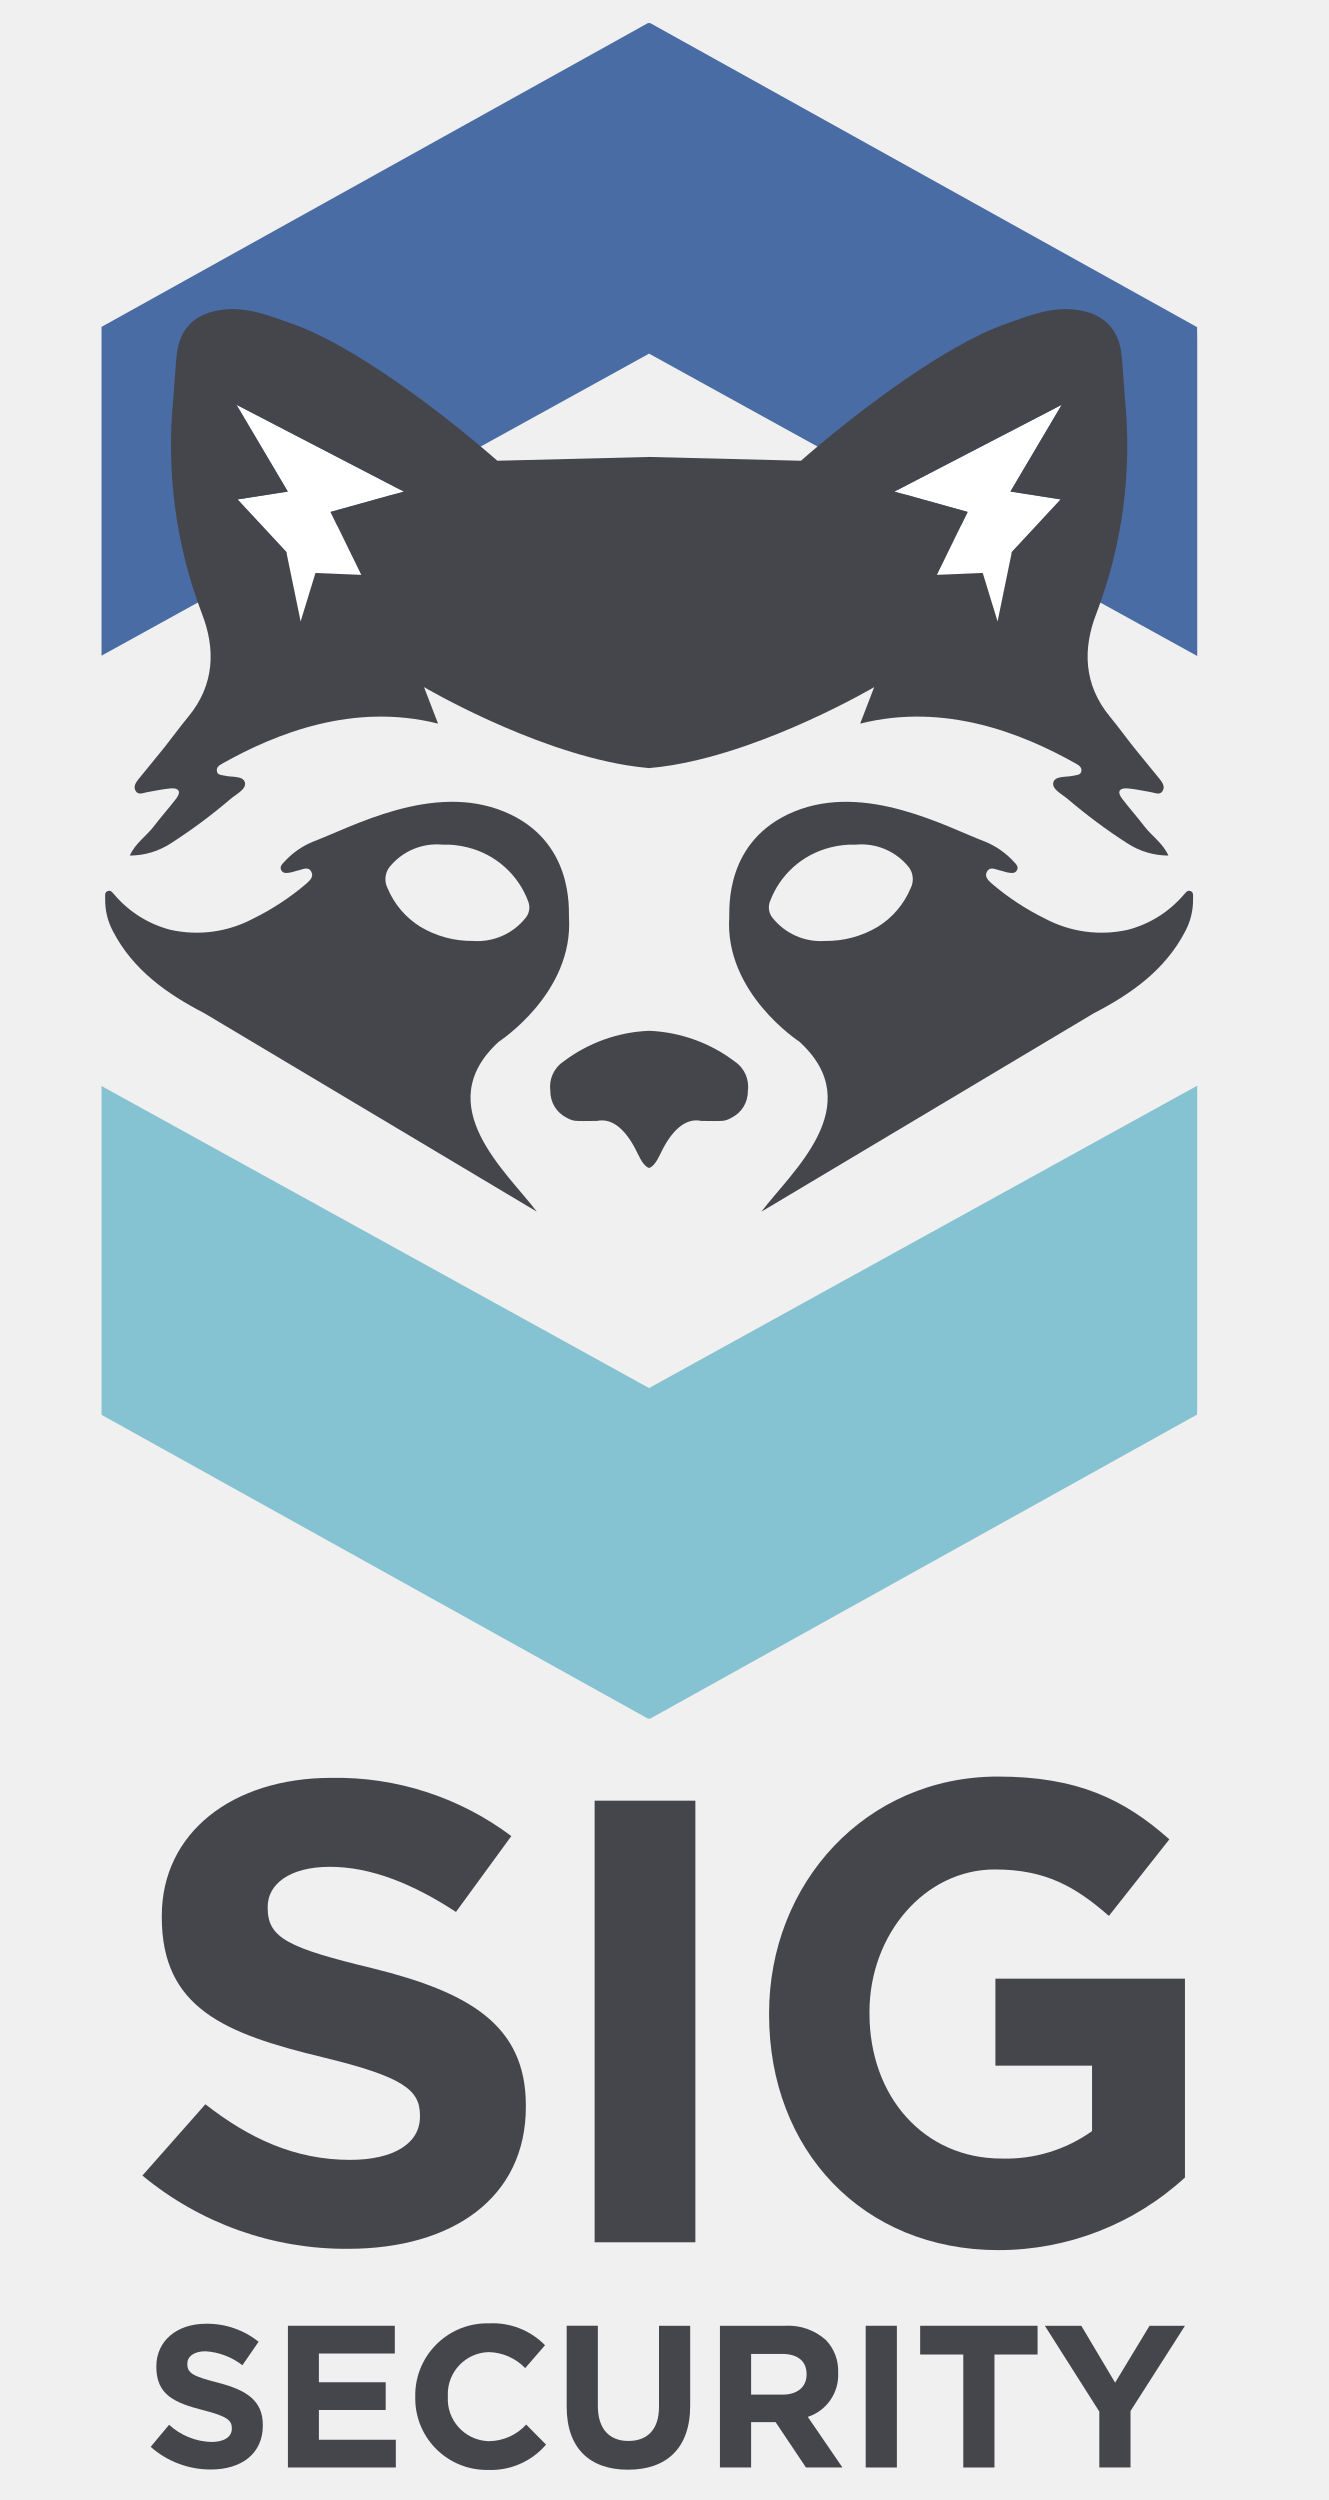
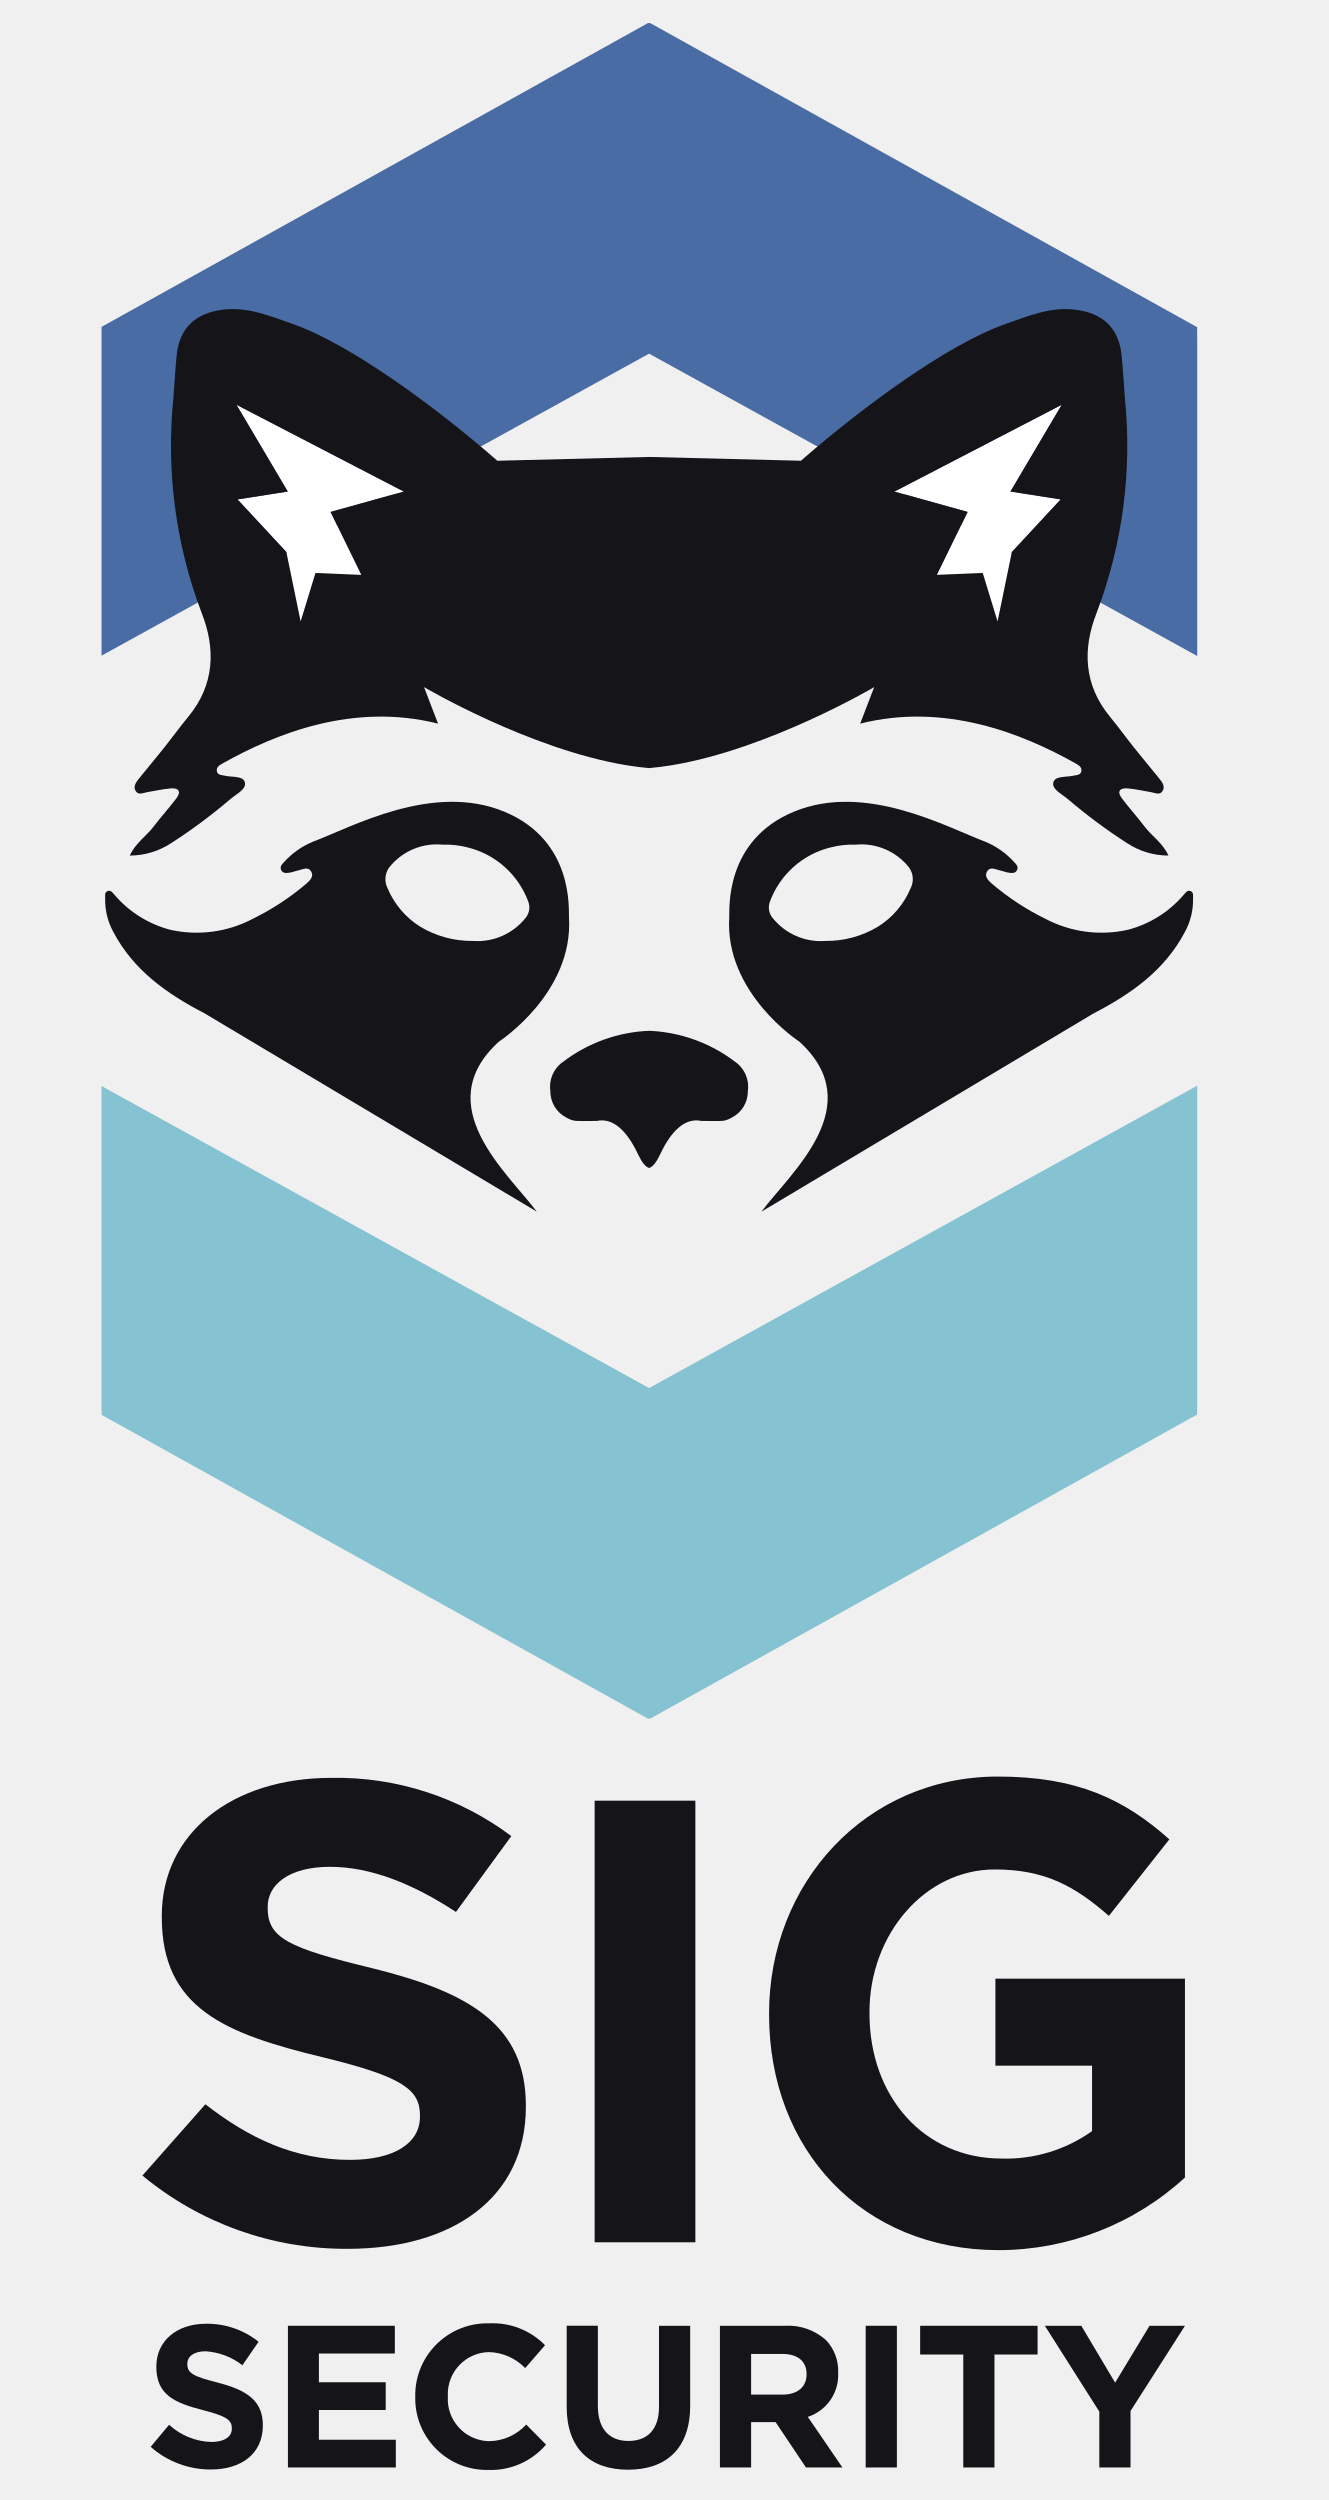
<svg xmlns="http://www.w3.org/2000/svg" id="Layer_1" data-name="Layer 1" viewBox="0 0 130.232 245">
  <defs>
-     <style>.cls-1{fill:#45454c;}.cls-2{fill:none;}.cls-3{fill:#4a6ca4;}.cls-4{fill:#85c2d2;}.cls-5{fill:#444445;}.cls-6{fill:#fff;}</style>
+     <style>.cls-1{fill:#141419;}.cls-2{fill:none;}.cls-3{fill:#4a6ca4;}.cls-4{fill:#85c2d2;}.cls-5{fill:#444445;}.cls-6{fill:#fff;}</style>
  </defs>
  <path class="cls-1" d="M13.955,213.205l6.173-6.987c4.273,3.334,8.75,5.449,14.177,5.449,4.273,0,6.851-1.602,6.851-4.231v-.128c0-2.501-1.628-3.782-9.564-5.706-9.564-2.307-15.737-4.808-15.737-13.718v-.128c0-8.141,6.919-13.526,16.618-13.526a28.51,28.51,0,0,1,17.636,5.706l-5.426,7.435c-4.205-2.757-8.343-4.423-12.345-4.423-4.002,0-6.105,1.731-6.105,3.91v.129c0,2.948,2.035,3.91,10.243,5.897,9.632,2.372,15.058,5.641,15.058,13.461v.129c0,8.909-7.19,13.91-17.432,13.91A31.254,31.254,0,0,1,13.955,213.205Z" />
  <path class="cls-1" d="M58.274,176.466h9.872v43.278H58.274Z" />
  <path class="cls-1" d="M75.37,197.437v-.129c0-12.756,9.471-23.205,22.425-23.205,7.698,0,12.342,2.179,16.802,6.154l-5.926,7.5c-3.3-2.885-6.233-4.551-11.182-4.551-6.843,0-12.281,6.346-12.281,13.974v.128c0,8.205,5.377,14.231,12.953,14.231a14.516,14.516,0,0,0,8.86-2.692V202.436H97.55v-8.526h18.575v19.487a27.032,27.032,0,0,1-18.27,7.115C84.536,220.513,75.37,210.706,75.37,197.437Z" />
  <path class="cls-1" d="M14.765,239.79l1.806-2.163a6.371,6.371,0,0,0,4.146,1.686c1.25,0,2.004-.496,2.004-1.309v-.039c0-.774-.476-1.171-2.797-1.766-2.798-.714-4.603-1.488-4.603-4.246v-.039c0-2.52,2.024-4.186,4.861-4.186a8.042,8.042,0,0,1,5.159,1.765l-1.587,2.302a6.514,6.514,0,0,0-3.611-1.37c-1.171,0-1.785.536-1.785,1.211v.039c0,.913.595,1.211,2.996,1.825,2.817.734,4.404,1.747,4.404,4.166v.04c0,2.757-2.103,4.305-5.099,4.305A8.838,8.838,0,0,1,14.765,239.79Z" />
  <path class="cls-1" d="M28.216,227.926H38.692V230.644h-7.44v2.817h6.547v2.718h-6.547v2.916h7.539v2.718H28.216Z" />
  <path class="cls-1" d="M40.695,234.91v-.04a7.059,7.059,0,0,1,6.932-7.183q.155-.003.31.001a7.166,7.166,0,0,1,5.476,2.143l-1.944,2.242a5.126,5.126,0,0,0-3.552-1.568,4.115,4.115,0,0,0-4.032,4.197q.001.064.005.129v.039A4.125,4.125,0,0,0,47.766,239.229h0q.075.004.151.006a5.013,5.013,0,0,0,3.651-1.627l1.944,1.964a7.1,7.1,0,0,1-5.694,2.481,7.01,7.01,0,0,1-7.123-6.896Q40.693,235.033,40.695,234.91Z" />
  <path class="cls-1" d="M55.535,235.861v-7.936h3.055V235.782c0,2.262,1.131,3.432,2.996,3.432,1.865,0,2.996-1.13,2.996-3.332V227.926H67.638v7.836c0,4.207-2.361,6.269-6.091,6.269C57.817,242.032,55.535,239.948,55.535,235.861Z" />
  <path class="cls-1" d="M70.553,227.926H76.902a5.535,5.535,0,0,1,4.048,1.408A4.359,4.359,0,0,1,82.14,232.508v.04a4.311,4.311,0,0,1-2.976,4.305l3.393,4.96h-3.572L76.01,237.37H73.609v4.444H70.553Zm6.151,6.745c1.489,0,2.341-.793,2.341-1.964v-.04c0-1.309-.913-1.984-2.4-1.984h-3.036v3.988Z" />
  <path class="cls-1" d="M84.839,227.926H87.894v13.888H84.839Z" />
  <path class="cls-1" d="M94.401,230.743H90.175v-2.817h11.507v2.817H97.457v11.071H94.401Z" />
  <path class="cls-1" d="M107.733,236.338l-5.336-8.412h3.571l3.314,5.575,3.373-5.575h3.472l-5.337,8.353v5.535h-3.056Z" />
  <polygon class="cls-2" points="9.95 64.255 9.95 105.622 63.608 135.22 117.329 105.587 117.329 64.29 63.608 34.657 9.95 64.255" />
  <polygon class="cls-3" points="63.608 34.657 117.329 64.29 117.329 33.456 117.314 32.06 63.712 2.258 63.504 2.258 9.95 32.033 9.95 64.255 63.608 34.657" />
  <polygon class="cls-4" points="63.608 136.029 9.95 106.431 9.95 138.653 63.504 168.428 63.712 168.428 117.314 138.627 117.329 137.23 117.329 106.396 63.608 136.029" />
  <polygon class="cls-5" points="92.221 56.338 96.712 56.15 98.167 60.905 96.712 56.15 92.221 56.338" />
  <polygon class="cls-6" points="23.277 48.943 28.061 54.096 29.462 60.905 30.917 56.15 35.408 56.338 32.395 50.169 39.566 48.172 23.172 39.665 28.201 48.172 23.277 48.943" />
  <polygon class="cls-6" points="91.817 56.338 96.307 56.15 97.762 60.905 99.163 54.096 103.946 48.943 99.023 48.172 104.051 39.665 87.658 48.172 94.829 50.169 91.817 56.338" />
  <path class="cls-1" d="M48.889,102.08s7.336-4.748,6.87-12.191c-.045-.713.501-7.526-6.352-10.35-7.027-2.896-14.954,1.527-18.776,2.963a7.852,7.852,0,0,0-2.782,1.969c-.23.237-.487.501-.255.858.183.283.509.228.785.191.281-.038.55-.157.83-.213.443-.088.976-.438,1.291.11.289.503-.149.883-.495,1.196A25.115,25.115,0,0,1,24.782,90.039a11.804,11.804,0,0,1-8.066,1.086A10.755,10.755,0,0,1,11.243,87.716c-.188-.188-.347-.517-.688-.39-.337.125-.24.47-.247.733a6.48,6.48,0,0,0,.78,3.237c1.962,3.763,5.273,6.105,8.955,8.009l32.565,19.438C49.685,114.859,42.024,108.349,48.889,102.08ZM37.987,87.056a1.962,1.962,0,0,1,.145-2.034,5.942,5.942,0,0,1,5.22-2.247,8.704,8.704,0,0,1,2.455.266,8.497,8.497,0,0,1,5.973,5.34,1.609,1.609,0,0,1-.286,1.592,6.033,6.033,0,0,1-5.142,2.24,9.802,9.802,0,0,1-5.152-1.388A8.125,8.125,0,0,1,37.987,87.056Z" />
  <path class="cls-1" d="M116.669,87.326c-.341-.127-.5.203-.688.39a10.755,10.755,0,0,1-5.472,3.409,11.804,11.804,0,0,1-8.066-1.086,25.112,25.112,0,0,1-5.223-3.425c-.346-.312-.784-.693-.495-1.196.315-.548.848-.198,1.291-.11.28.055.549.175.83.213.275.037.601.092.785-.191.231-.357-.025-.622-.255-.858a7.854,7.854,0,0,0-2.782-1.969c-3.823-1.436-11.749-5.859-18.776-2.964-6.853,2.824-6.308,9.637-6.352,10.35-.466,7.443,6.87,12.191,6.87,12.191,6.865,6.269-.796,12.779-3.718,16.663l32.565-19.438c3.682-1.904,6.993-4.247,8.955-8.009a6.48,6.48,0,0,0,.78-3.237C116.909,87.795,117.006,87.451,116.669,87.326ZM89.237,87.056a8.125,8.125,0,0,1-3.213,3.769,9.802,9.802,0,0,1-5.152,1.388,6.033,6.033,0,0,1-5.142-2.24,1.609,1.609,0,0,1-.286-1.592A8.497,8.497,0,0,1,81.417,83.041a8.706,8.706,0,0,1,2.456-.266,5.942,5.942,0,0,1,5.22,2.247A1.962,1.962,0,0,1,89.237,87.056Z" />
  <path class="cls-1" d="M15.055,81.005c-.715.938-1.782,1.611-2.336,2.841a7.385,7.385,0,0,0,4.041-1.21,53.4,53.4,0,0,0,5.819-4.326c.566-.486,1.574-.956,1.423-1.618-.156-.686-1.272-.508-1.98-.675-.314-.074-.721-.041-.773-.472-.046-.389.282-.569.572-.732,5.22-2.936,12.818-5.985,21.108-3.897l-1.376-3.58S51.858,73.414,61.372,74.989c.753.125,1.502.223,2.24.286.738-.063,1.486-.162,2.24-.286C75.366,73.414,85.672,67.336,85.672,67.336l-1.376,3.58c8.289-2.088,15.887.962,21.108,3.897.289.163.618.343.572.732-.052.431-.459.398-.773.472-.707.167-1.823-.01-1.98.675-.151.662.857,1.132,1.423,1.618a53.396,53.396,0,0,0,5.819,4.326,7.385,7.385,0,0,0,4.041,1.21c-.554-1.23-1.621-1.903-2.336-2.841-.713-.935-1.504-1.813-2.214-2.75-.52-.687-.247-1.066.587-.989.759.07,1.509.239,2.263.366.407.069.889.344,1.154-.16.22-.417-.06-.813-.328-1.146-.828-1.028-1.68-2.038-2.503-3.07-.794-.995-1.536-2.03-2.347-3.011-2.595-3.139-2.699-6.675-1.309-10.194a46.223,46.223,0,0,0,2.763-21.074c-.113-1.397-.178-2.798-.323-4.191-.272-2.622-1.826-4.105-4.517-4.437-2.438-.301-4.594.611-6.803,1.383-5.884,2.056-14.215,8.369-19.217,12.655-.307.263-.604.52-.884.766l-14.877-.372-14.877.372c-.28-.246-.578-.503-.884-.766-5.002-4.287-13.333-10.599-19.217-12.655-2.209-.772-4.365-1.684-6.803-1.383-2.692.332-4.245,1.815-4.517,4.437-.145,1.393-.21,2.795-.323,4.191a46.222,46.222,0,0,0,2.763,21.074c1.39,3.52,1.286,7.055-1.309,10.194-.811.981-1.554,2.016-2.347,3.011-.823,1.032-1.675,2.042-2.503,3.07-.268.333-.548.728-.328,1.146.265.503.747.228,1.154.16.754-.127,1.503-.296,2.263-.366.833-.077,1.107.302.587.989C16.559,79.191,15.767,80.069,15.055,81.005Zm88.997-41.339L99.023,48.172l4.924.771L99.163,54.096l-1.401,6.809-1.455-4.755-4.491.187,3.013-6.169L87.658,48.172ZM39.566,48.172l-7.171,1.997,3.013,6.169-4.491-.188L29.462,60.905l-1.401-6.809L23.277,48.943l4.924-.771-5.029-8.507Z" />
  <path class="cls-1" d="M72.032,104.05a14.893,14.893,0,0,0-8.42-3.032,14.893,14.893,0,0,0-8.42,3.032,2.959,2.959,0,0,0-1.255,2.876,2.863,2.863,0,0,0,1.583,2.603,2.308,2.308,0,0,0,.826.308c.536.045,1.088.019,1.992.015h.01c.052-0.0.093-.001.148-.001,1.563-.337,2.941.944,4.021,3.25.38.811.738,1.251,1.095,1.361.357-.11.715-.55,1.095-1.361,1.08-2.306,2.458-3.587,4.021-3.25.055,0,.096.001.148.001h.01c.904.003,1.456.03,1.992-.015a2.308,2.308,0,0,0,.826-.308,2.863,2.863,0,0,0,1.583-2.603A2.959,2.959,0,0,0,72.032,104.05Z" />
</svg>
